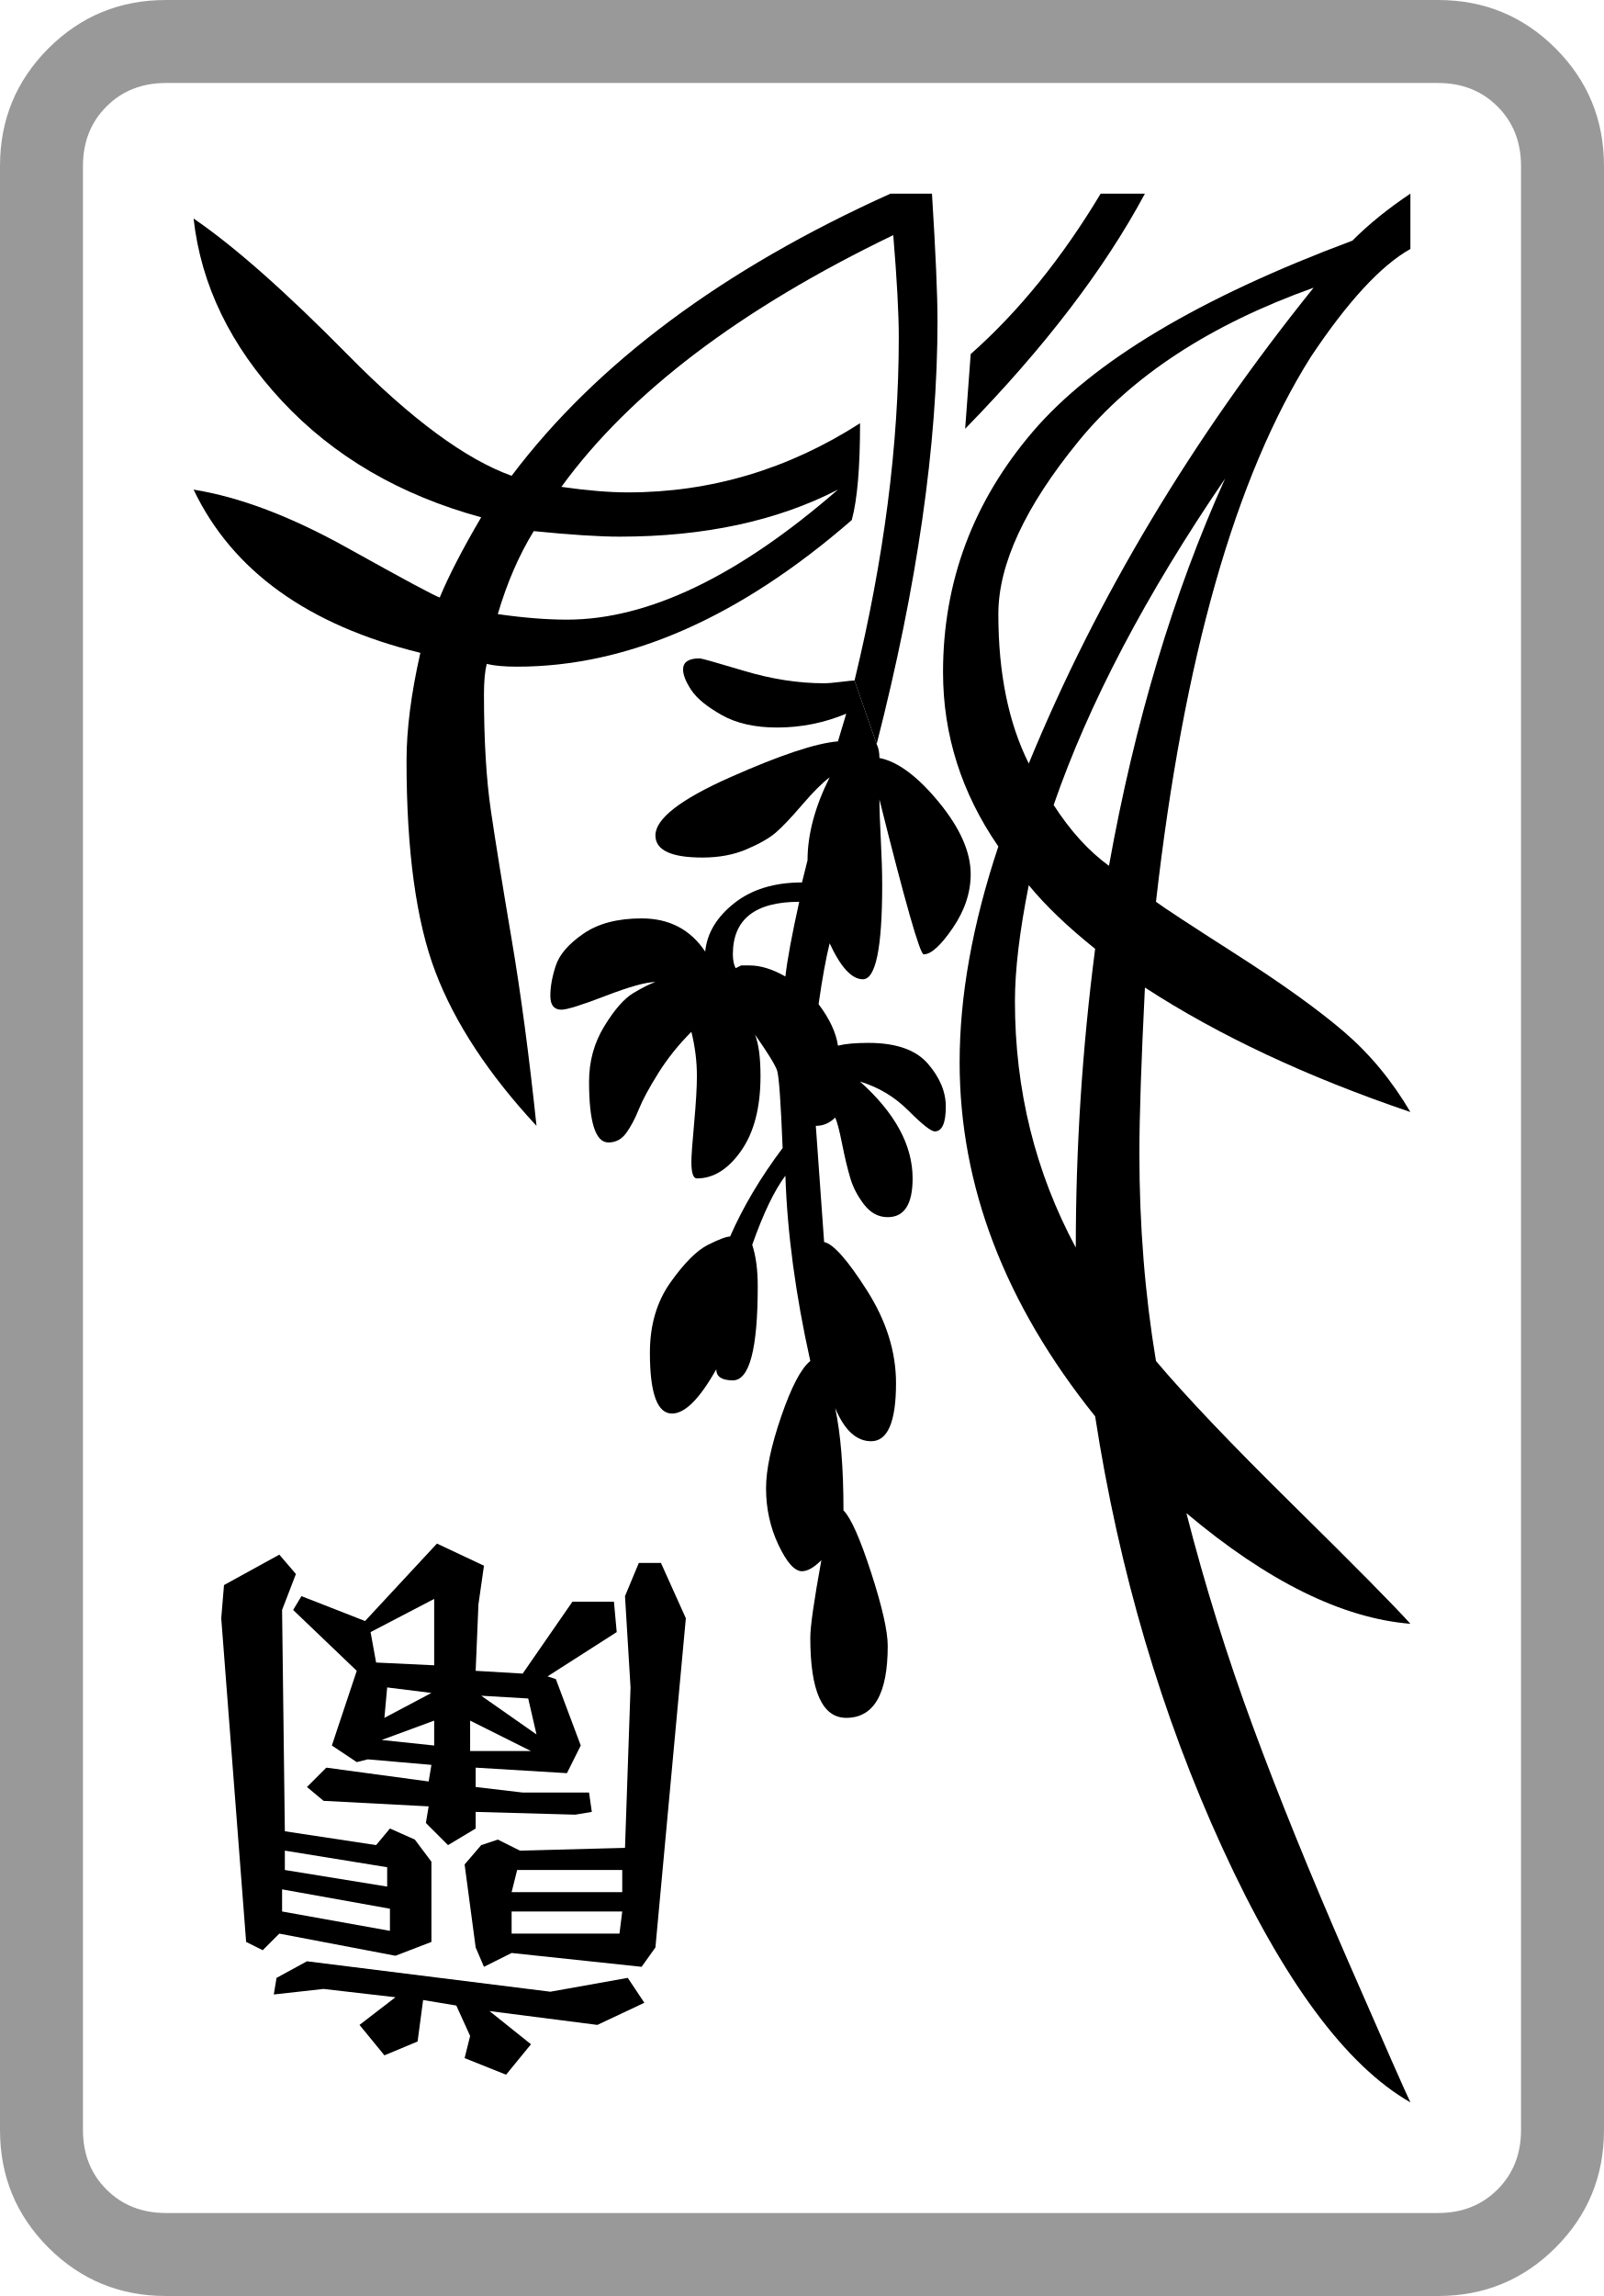
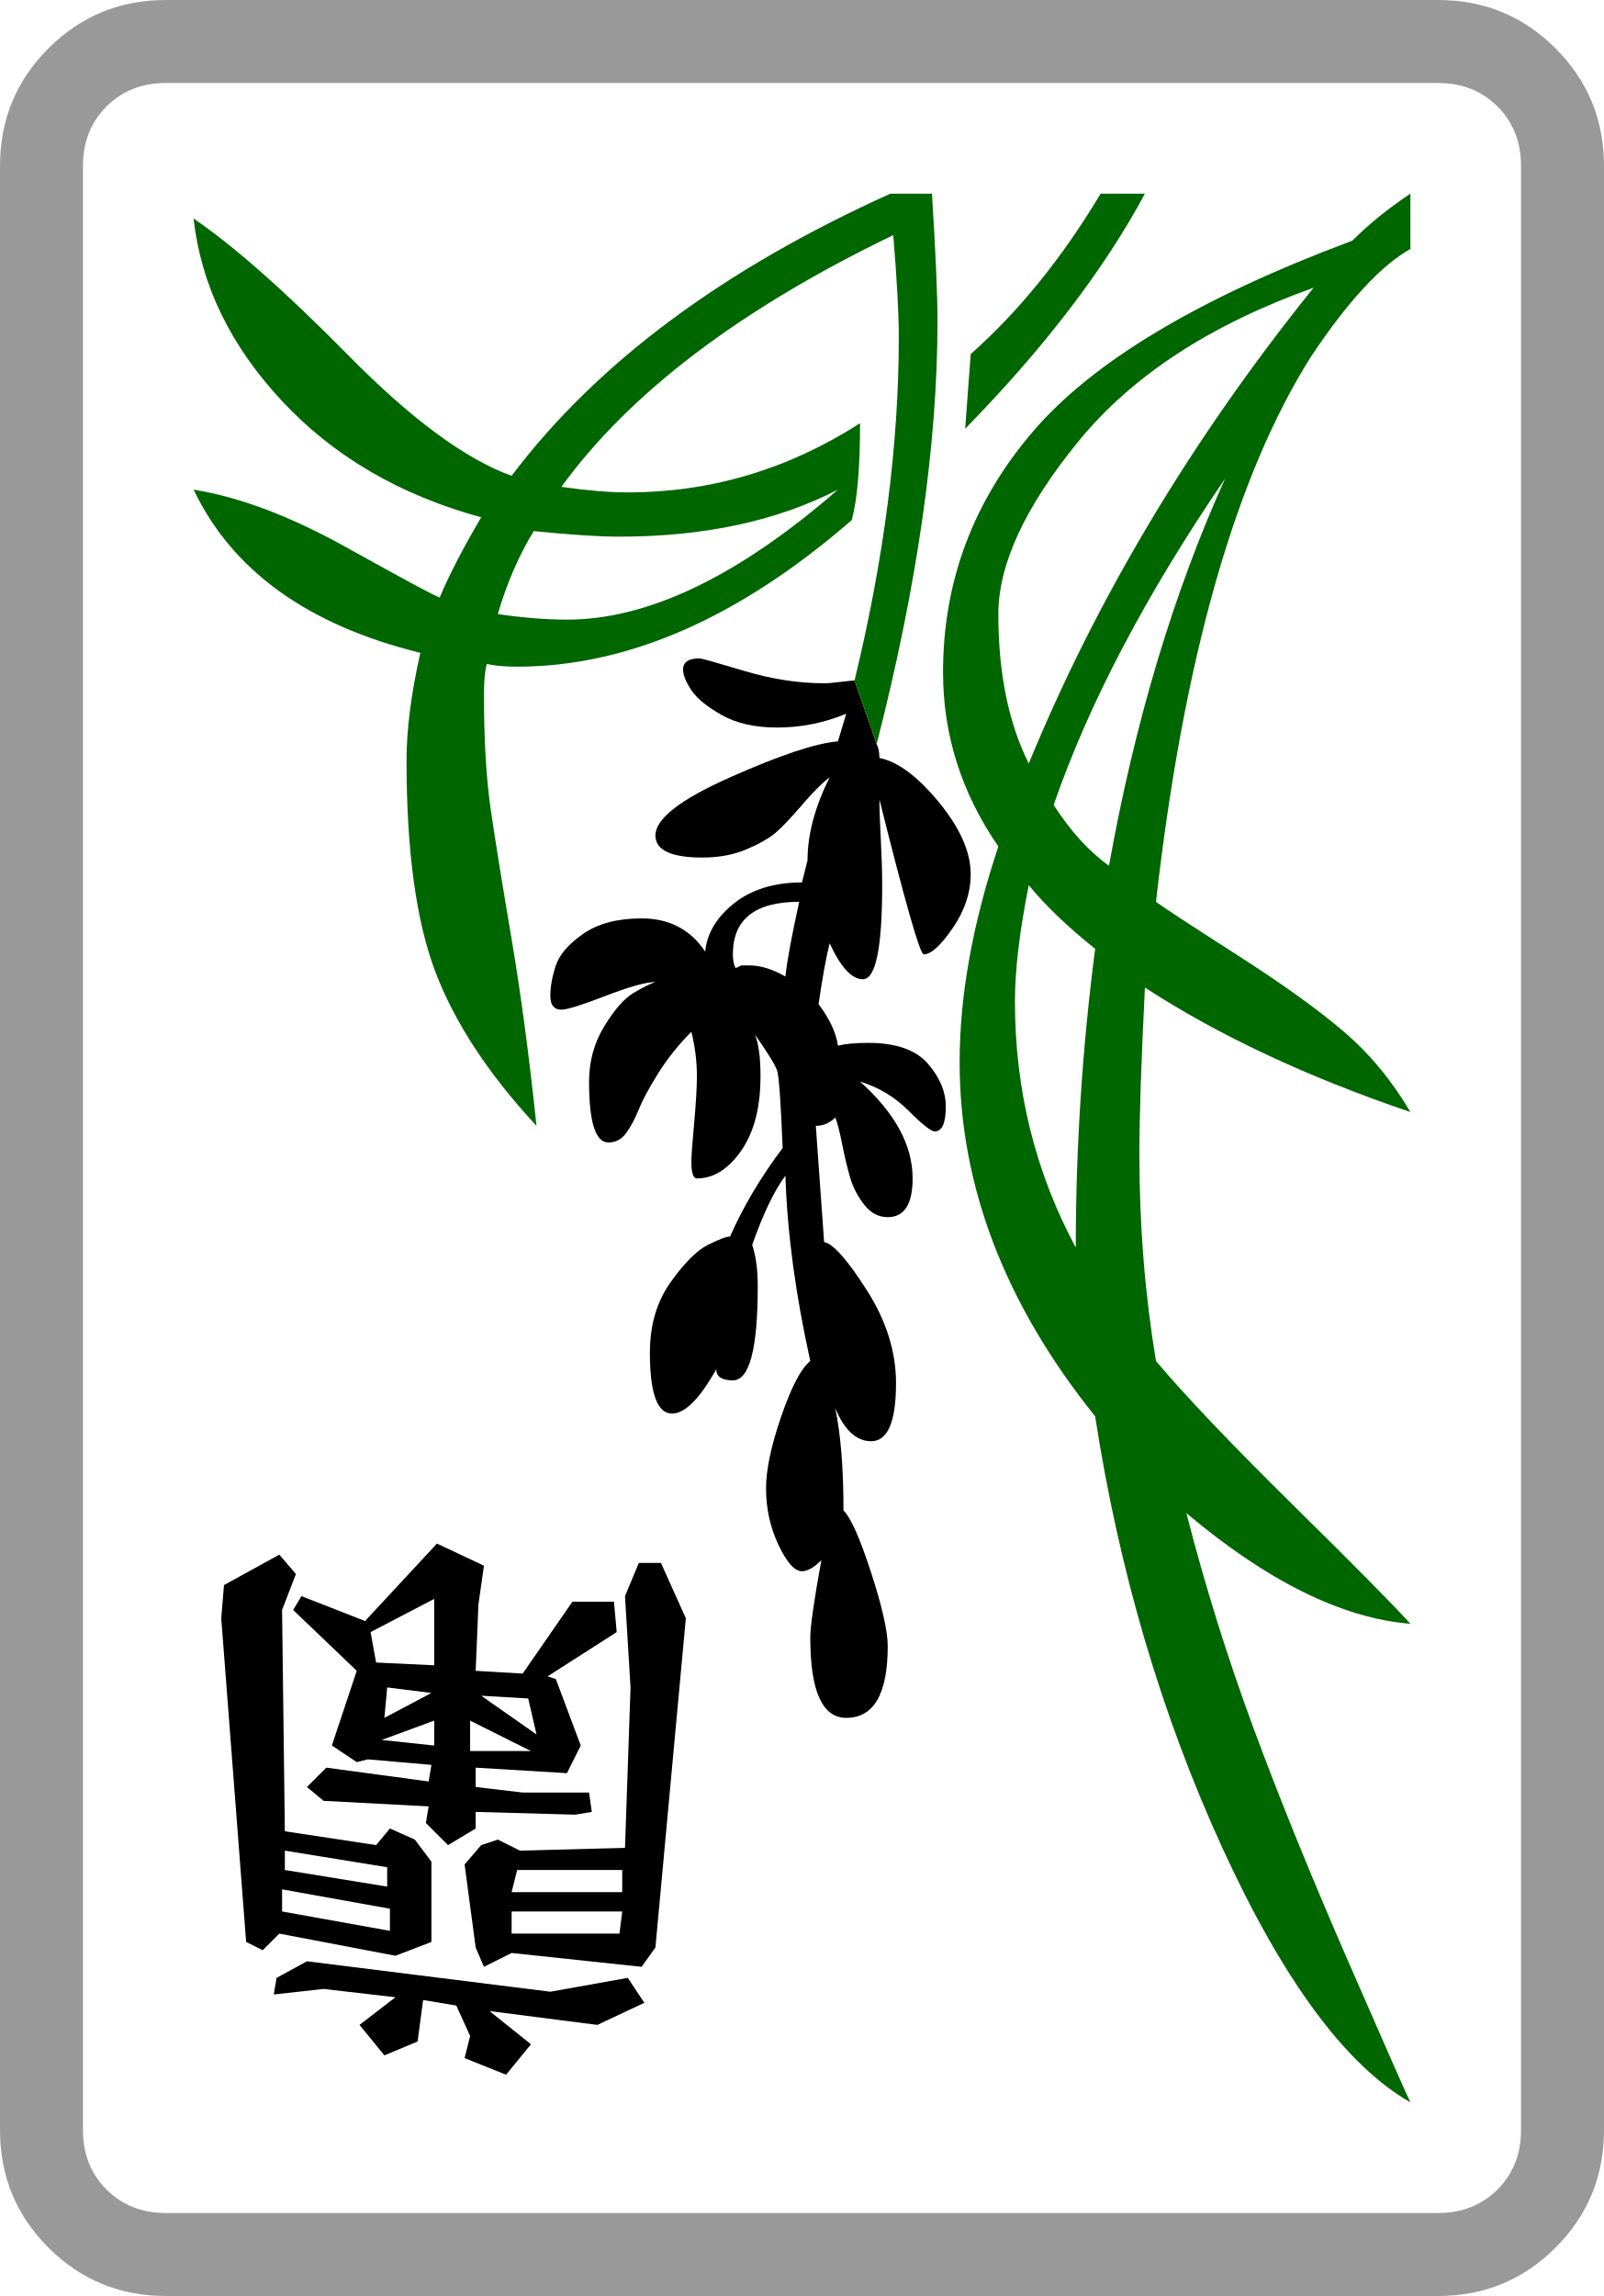
<svg xmlns="http://www.w3.org/2000/svg" viewBox="30 -115 580 830">
  <g>
    <path style="fill: #999999;" d="M550 685h-460q-13 0 -21.5 -8.5t-8.5 -21.5v-710q0 -13 8.5 -21.5t21.5 -8.5h460q13 0 21.5 8.5t8.5 21.5v710q0 13 -8.5 21.5t-21.5 8.5zM610 655v-710q0 -25 -17.5 -42.5t-42.5 -17.5h-460q-25 0 -42.5 17.5t-17.5 42.5v710 q0 25 17.5 42.5t42.5 17.5h460q25 0 42.5 -17.5t17.5 -42.5z" />
    <path d="M187 487l-21 -1l-2 -11l23 -12v24zM224 512l-20 -14l17 1zM200 518v-11l22 11h-22zM169 506l1 -11l16 2zM168 514l19 -7v9zM192 552l10 -6v-6l36 1l6 -1l-1 -7h-24l-17 -2v-7l33 2l5 -10l-9 -24l-3 -1l25 -16l-1 -11h-15l-18 26l-17 -1l1 -24l2 -14l-17 -8l-26 28l-23 -9 l-3 5l23 22l-9 27l9 6l4 -1l23 2l-1 6l-37 -5l-7 7l6 5l38 2l-1 6zM215 569l2 -8h38v8h-40zM215 584v-8h40l-1 8h-39zM133 561v-7l37 6v7zM132 576v-8l39 7v8zM262 596l5 -7l11 -119l-9 -20h-8l-5 12l2 33l-2 58l-38 1l-8 -4l-6 2l-6 7l4 30l3 7l10 -5zM180 550l-9 -4l-5 6 l-33 -5l-1 -80l5 -13l-6 -7l-20 11l-1 12l9 117l6 3l6 -6l42 8l13 -5v-29zM130 600l-1 6l18 -2l26 3l-13 10l9 11l12 -5l2 -15l12 2l5 11l-2 8l15 6l9 -11l-15 -12l39 5l17 -8l-6 -9l-28 5l-88 -11z" />
    <path d="M319 211Q315 229 314 238Q307 234 301 234H298L296 235Q295 233 295 230Q295 211 319 211ZM339 131Q338 131 334 131.5T328 132Q314 132 299 127.5T283 123Q277 123 277 127Q277 130 280 134.5T291 143.5T311 148Q324 148 336 143L333 153Q321 154 294 166T267 187Q267 195 284 195Q293 195 300 192T310.5 186T320 176T330 166Q322 182 322 196L320 204Q305 204 295.5 211.5T285 229Q277 217 262 217Q249 217 241 222.5T231 234T229 245T233 250Q236 250 249 245T267 240Q264 241 259 244T248.5 256T243 276Q243 298 250 298Q254 298 256.5 294.5T261 286T268 273T280 258Q282 266 282 274Q282 280 281 291T280 305Q280 311 282 311Q291 311 298 301T305 274Q305 264 303 259Q310 269 311 272T313 300Q301 316 294 332Q292 332 286 335T272.5 348.5T265 374Q265 396 273 396Q280 396 289 380Q289 384 295 384Q304 384 304 350Q304 341 302 335Q308 318 314 310Q315 341 323 377Q318 381 312.5 397T307 423Q307 434 311.5 443.5T320 453Q323 453 327 449Q323 471 323 477Q323 506 336 506Q351 506 351 480Q351 472 345 453.5T335 431Q335 408 332 394Q337 406 345 406Q354 406 354 385Q354 368 343.5 351.5T328 334L325 292Q329 292 332 289Q333 291 334.5 298.5T337.5 311T342.5 320.5T351 325Q360 325 360 311Q360 293 341 276Q351 279 358.5 286.5T368 294Q372 294 372 285Q372 277 365.5 269.5T344 262Q337 262 333 263Q332 256 326 248Q328 234 330 226Q336 239 342 239Q349 239 349 205Q349 198 348.5 188.5T348 174Q362 230 364 230Q368 230 374.5 220.5T381 201Q381 189 369.5 175T348 159Q348 156 347 154Z" />
-     <path d="M379 40Q422 -4 444 -45H428Q407 -10 381 13ZM333 62Q279 109 235 109Q224 109 210 107Q215 90 223 77Q243 79 254 79Q300 79 333 62ZM347 154Q369 68 369 1Q369 -13 367 -45H352Q261 -4 215 57Q190 48 156 13.5T100 -36Q104 0 132 30T204 72Q194 89 189 101Q186 100 155.5 83T100 62Q121 106 182 121Q177 143 177 160Q177 209 187.5 236.5T224 292Q220 254 215 224.5T207.5 178T205 136Q205 129 206 125Q210 126 217 126Q277 126 338 73Q341 62 341 38Q302 63 257 63Q247 63 233 61Q270 10 353 -30Q355 -6 355 7Q355 65 339 131Z" />
-     <path d="M540 -45q-12 8 -21 17q-83 31 -115.5 69t-32.5 87q0 34 20 63q-14 42 -14 78q0 67 49 128q13 84 46 156t68 92q-2 -4 -22.5 -51t-34.5 -85t-24 -77q44 37 81 40q-9 -10 -42.5 -43t-49.5 -52q-6 -36 -6 -75 q0 -20 2 -60q40 26 96 45q-10 -17 -24 -29t-39 -28t-29 -19q15 -132 56 -197q20 -30 36 -39v-20zM473 58q-28 62 -42 140q-11 -8 -20 -22q19 -55 62 -118zM419 336q-22 -41 -22 -89q0 -17 5 -42q9 11 24 23q-7 54 -7 108zM505 -11q-66 82 -103 172q-11 -22 -11 -54 q0 -27 29 -62.5t85 -55.5z" />
+     <path style="fill:#006600" d="M379 40Q422 -4 444 -45H428Q407 -10 381 13ZM333 62Q279 109 235 109Q224 109 210 107Q215 90 223 77Q243 79 254 79Q300 79 333 62ZM347 154Q369 68 369 1Q369 -13 367 -45H352Q261 -4 215 57Q190 48 156 13.5T100 -36Q104 0 132 30T204 72Q194 89 189 101Q186 100 155.5 83T100 62Q121 106 182 121Q177 143 177 160Q177 209 187.5 236.5T224 292Q220 254 215 224.5T207.5 178T205 136Q205 129 206 125Q210 126 217 126Q277 126 338 73Q341 62 341 38Q302 63 257 63Q247 63 233 61Q270 10 353 -30Q355 -6 355 7Q355 65 339 131Z" />
+     <path style="fill:#006600" d="M540 -45q-12 8 -21 17q-83 31 -115.5 69t-32.5 87q0 34 20 63q-14 42 -14 78q0 67 49 128q13 84 46 156t68 92q-2 -4 -22.5 -51t-34.5 -85t-24 -77q44 37 81 40q-9 -10 -42.5 -43t-49.5 -52q-6 -36 -6 -75 q0 -20 2 -60q40 26 96 45q-10 -17 -24 -29t-39 -28t-29 -19q15 -132 56 -197q20 -30 36 -39v-20zM473 58q-28 62 -42 140q-11 -8 -20 -22q19 -55 62 -118zM419 336q-22 -41 -22 -89q0 -17 5 -42q9 11 24 23q-7 54 -7 108zM505 -11q-66 82 -103 172q-11 -22 -11 -54 q0 -27 29 -62.5t85 -55.5z" />
  </g>
</svg>
